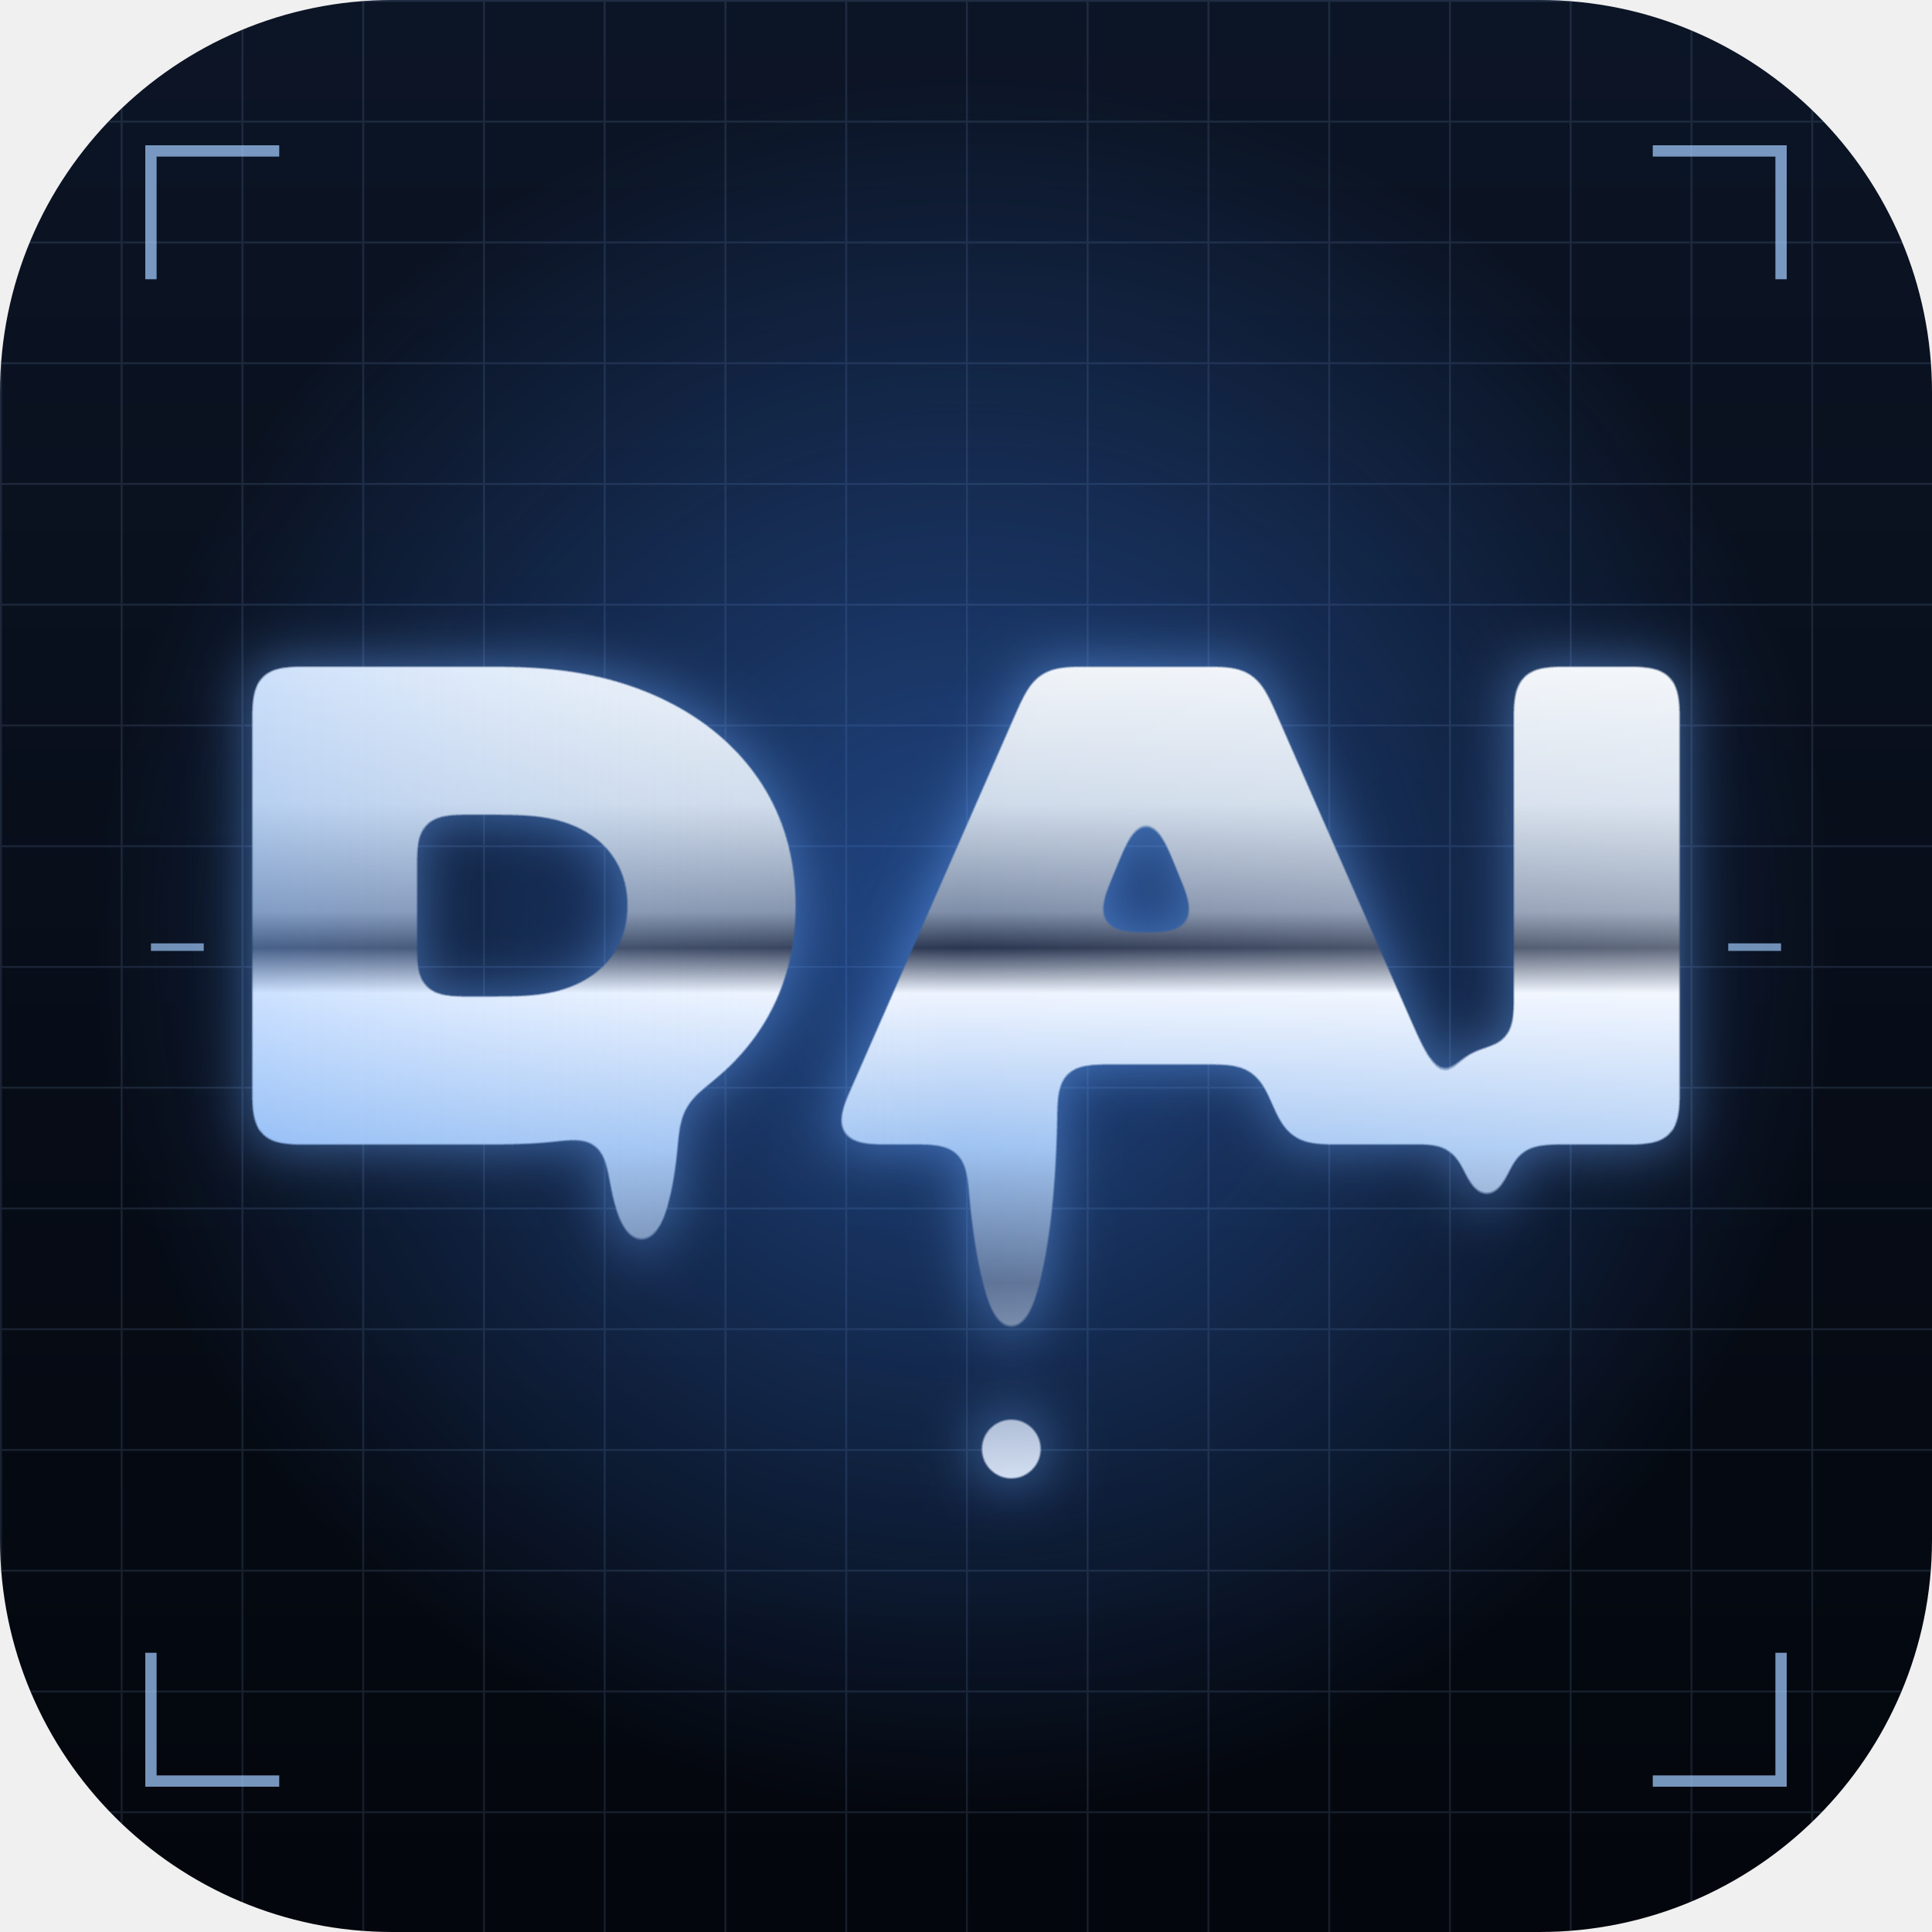
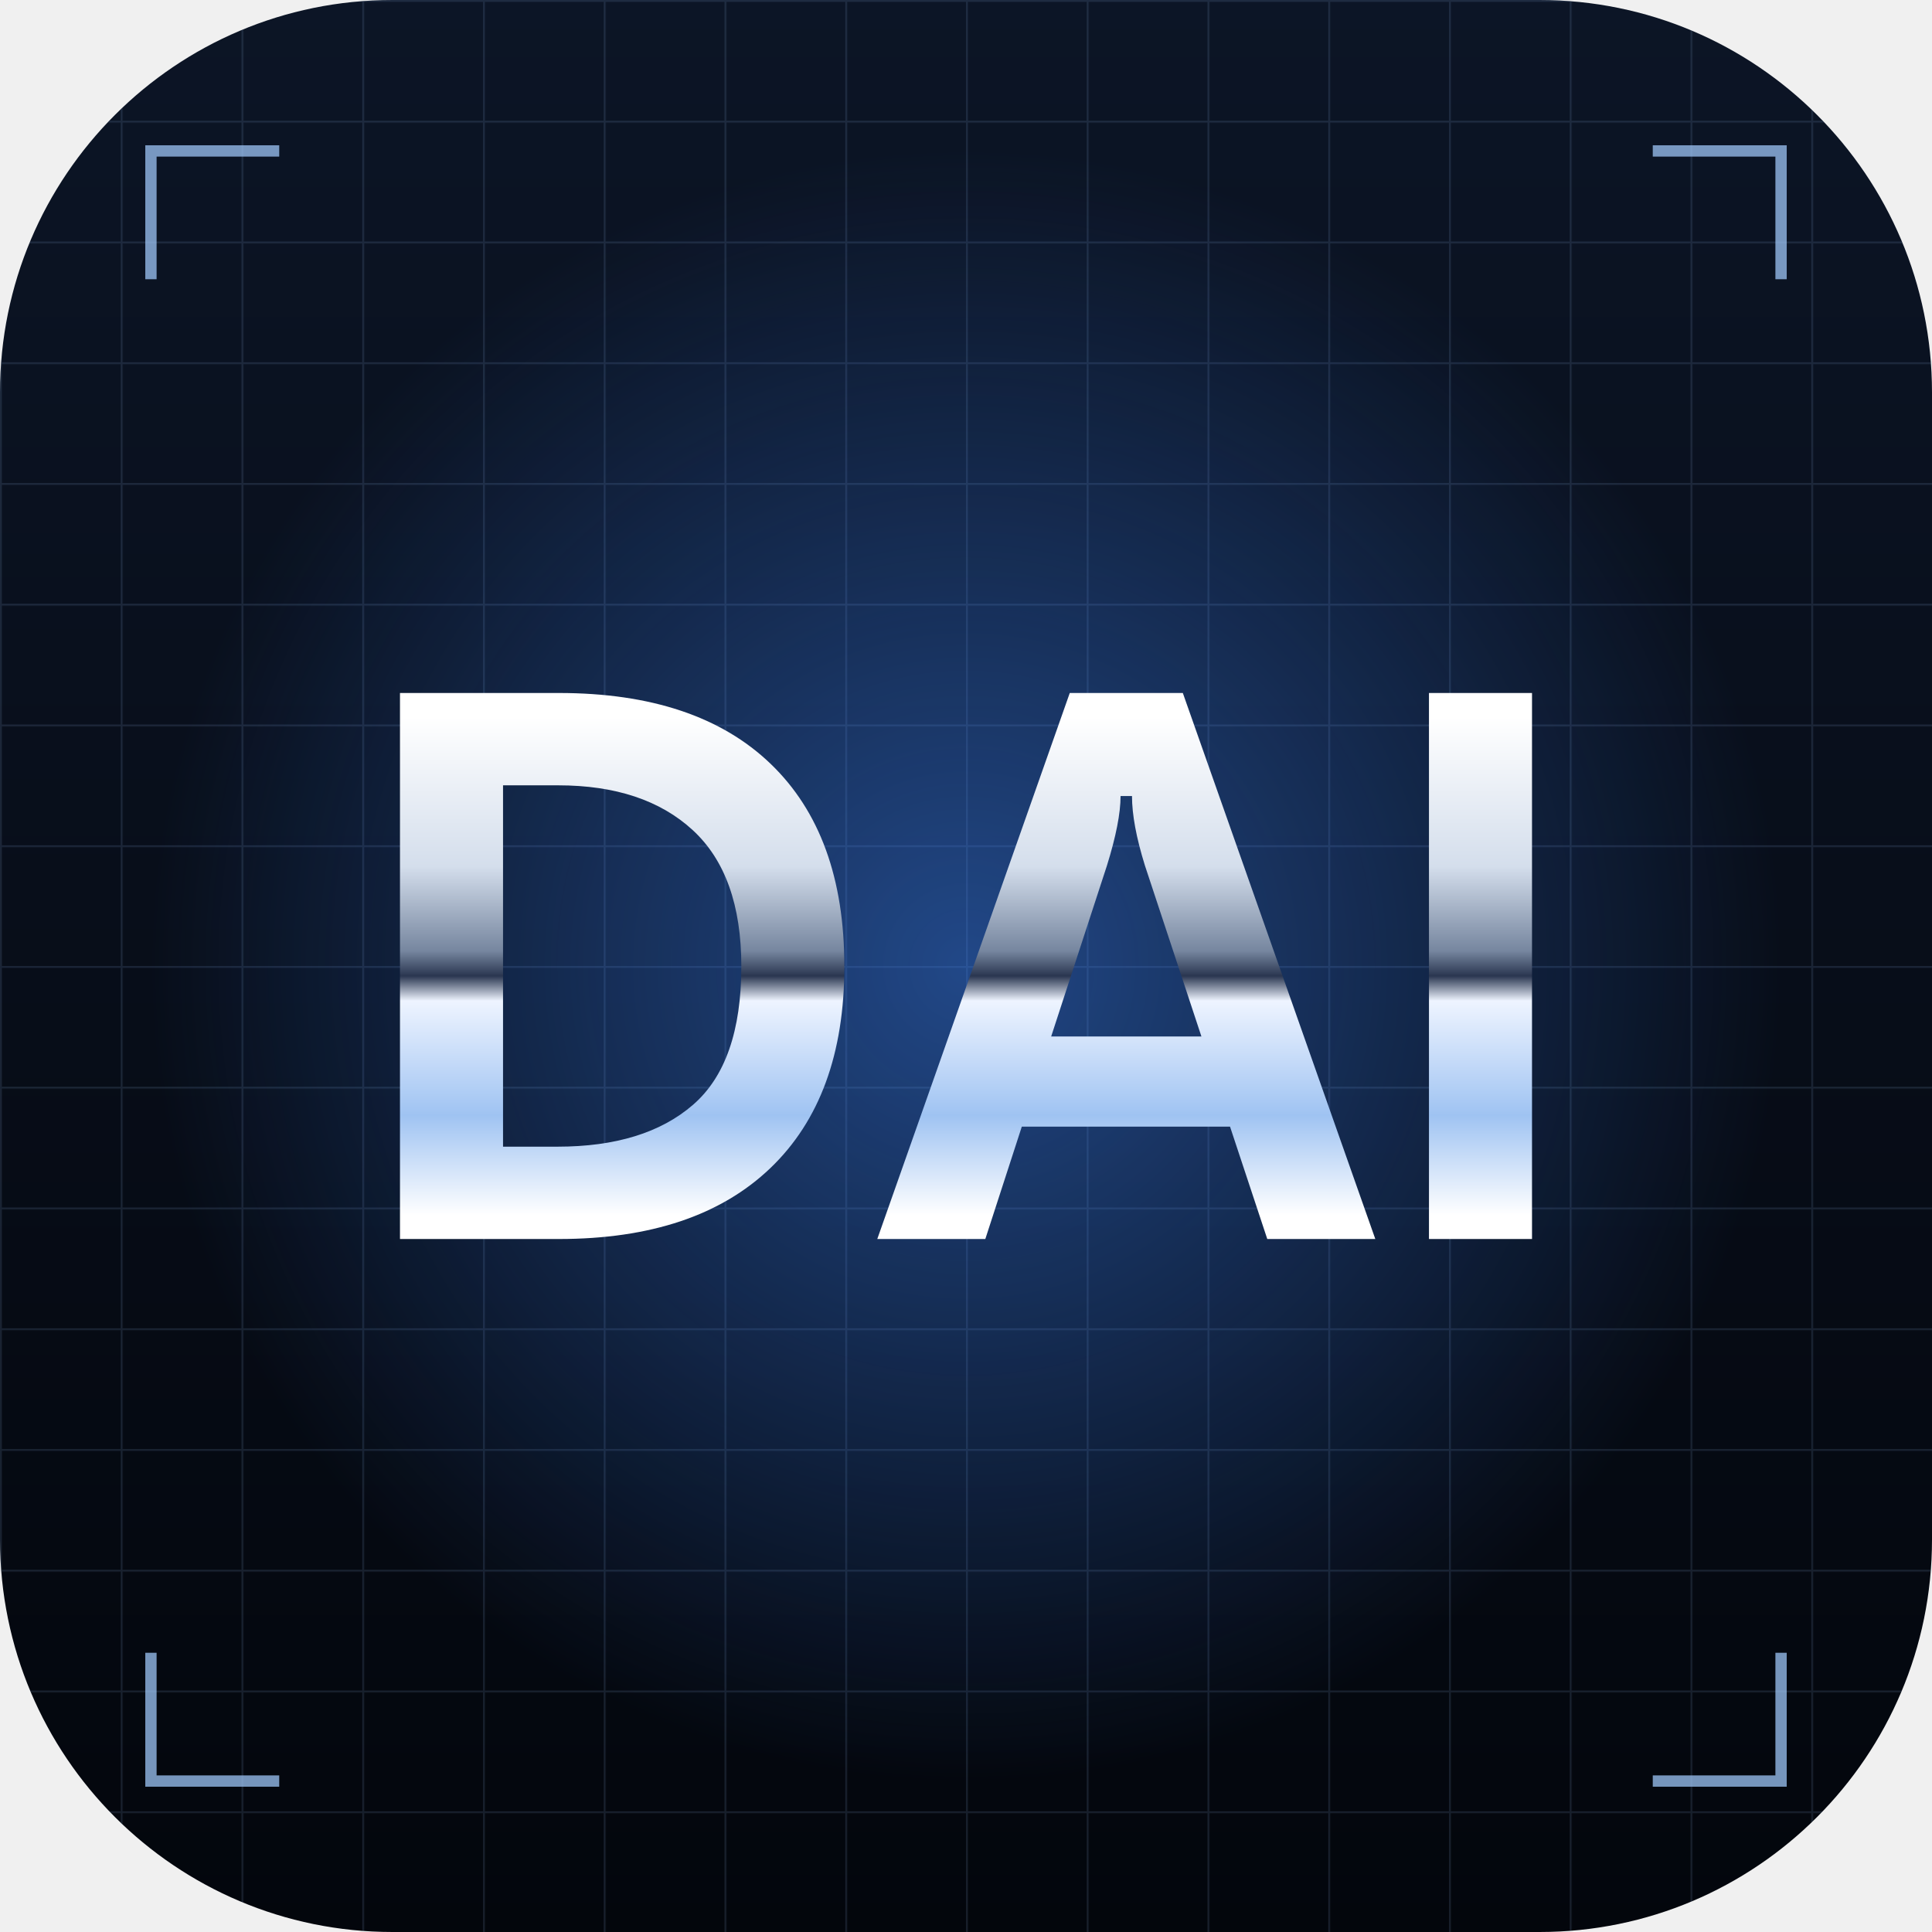
<svg xmlns="http://www.w3.org/2000/svg" viewBox="0 0 512 512" width="512" height="512">
  <defs>
+     <clipPath id="sq">
+       <rect width="512" height="512" rx="104" />
+     </clipPath>
    <linearGradient id="bg" x1="0" y1="0" x2="0" y2="1">
      <stop offset="0" stop-color="#0c1526" />
      <stop offset="1" stop-color="#03060c" />
    </linearGradient>
    <radialGradient id="halo" cx=".5" cy=".5" r=".5">
      <stop offset="0" stop-color="#3b82f6" stop-opacity=".5" />
      <stop offset="1" stop-color="#3b82f6" stop-opacity="0" />
    </radialGradient>
-     <linearGradient id="chrome" x1="0" y1="160" x2="0" y2="400" gradientUnits="userSpaceOnUse">
+     <linearGradient id="chrome" x1="0" y1="190" x2="0" y2="322" gradientUnits="userSpaceOnUse">
      <stop offset="0" stop-color="#ffffff" />
-       <stop offset=".22" stop-color="#cfdbea" />
-       <stop offset=".34" stop-color="#7f8ea8" />
-       <stop offset=".38" stop-color="#2a3650" />
-       <stop offset=".43" stop-color="#eef4ff" />
-       <stop offset=".6" stop-color="#9fc3f2" />
-       <stop offset=".75" stop-color="#5d7397" />
-       <stop offset="1" stop-color="#e4eeff" />
-     </linearGradient>
-     <linearGradient id="sheen" x1="0" y1="0" x2="1" y2="0">
-       <stop offset="0" stop-color="#5aa0ff" stop-opacity=".45" />
-       <stop offset=".5" stop-color="#ffffff" stop-opacity="0" />
-       <stop offset="1" stop-color="#ffffff" stop-opacity=".35" />
+       <stop offset=".3" stop-color="#d4deec" />
+       <stop offset=".47" stop-color="#76869f" />
+       <stop offset=".52" stop-color="#2a3650" />
+       <stop offset=".57" stop-color="#eef4ff" />
+       <stop offset=".8" stop-color="#9fc3f2" />
+       <stop offset="1" stop-color="#ffffff" />
    </linearGradient>
    <pattern id="grid" width="32" height="32" patternUnits="userSpaceOnUse">
      <path d="M32 0H0V32" fill="none" stroke="#8fb4e6" stroke-width="1" opacity=".14" />
    </pattern>
-     <filter id="goo" x="-10%" y="-20%" width="120%" height="150%">
-       <feGaussianBlur stdDeviation="5" />
-       <feColorMatrix values="1 0 0 0 0  0 1 0 0 0  0 0 1 0 0  0 0 0 22 -10" />
-     </filter>
-     <filter id="glow" x="-30%" y="-30%" width="160%" height="160%">
-       <feGaussianBlur stdDeviation="8" />
-     </filter>
-     <mask id="metal" maskUnits="userSpaceOnUse" x="0" y="0" width="512" height="512">
-       <g fill="#fff" filter="url(#goo)">
-         <path d="M67.2 177L134.1 177Q157.1 177 174.3 184.8Q191.5 192.6 201.1 206.7Q210.7 220.8 210.7 240Q210.7 259 201.1 273.2Q191.5 287.4 174.3 295.2Q157.1 303 134.1 303L67.2 303L67.2 177M110.2 196.3L110.2 283.7L90.7 264.4L137.4 264.4Q146.7 264.4 153.3 261.4Q159.9 258.5 163.5 253Q167 247.6 167 240Q167 232.3 163.5 226.9Q159.9 221.5 153.3 218.6Q146.7 215.6 137.4 215.6L90.7 215.6L110.2 196.3M345.9 281.8L260 281.8L260 247.4L345.9 247.4L345.9 281.8M274.8 177L332.6 177L387.9 303L341.7 303L298.2 196.2L309.3 196.2L265.7 303L219.5 303L274.8 177M401.5 303L401.5 177L444.8 177L444.8 303" />
-         <path d="M160 278 L160 288 C160 313.3 164 327.1 170 334 C176 327.1 180 313.3 180 288 L180 278 Z" />
-         <path d="M256 278 L256 288 C256 326.5 260.8 347.5 268 358 C275.2 347.5 280 326.5 280 288 L280 278 Z" />
-         <path d="M386 278 L386 288 C386 306.7 389.2 316.9 394 322 C398.8 316.9 402 306.7 402 288 L402 278 Z" />
-         <circle cx="268" cy="384" r="9" />
-       </g>
-     </mask>
-     <clipPath id="sq">
-       <rect width="512" height="512" rx="104" />
-     </clipPath>
  </defs>
  <g clip-path="url(#sq)">
    <rect width="512" height="512" fill="url(#bg)" />
    <rect width="512" height="512" fill="url(#grid)" />
-     <circle cx="256" cy="250" r="230" fill="url(#halo)" />
-     <g fill="#6aa8ff" opacity=".6" filter="url(#glow)">
-       <path d="M67.2 177L134.1 177Q157.1 177 174.3 184.8Q191.5 192.6 201.1 206.7Q210.7 220.8 210.7 240Q210.7 259 201.1 273.2Q191.5 287.4 174.3 295.2Q157.1 303 134.1 303L67.2 303L67.2 177M110.2 196.3L110.2 283.7L90.7 264.4L137.4 264.4Q146.7 264.4 153.3 261.4Q159.9 258.5 163.5 253Q167 247.6 167 240Q167 232.3 163.5 226.9Q159.9 221.5 153.3 218.6Q146.7 215.6 137.4 215.6L90.7 215.6L110.2 196.3M345.9 281.8L260 281.8L260 247.4L345.9 247.4L345.9 281.8M274.8 177L332.6 177L387.9 303L341.7 303L298.2 196.2L309.3 196.2L265.7 303L219.5 303L274.8 177M401.5 303L401.5 177L444.8 177L444.8 303" />
-       <path d="M160 278 L160 288 C160 313.3 164 327.1 170 334 C176 327.1 180 313.3 180 288 L180 278 Z" />
-       <path d="M256 278 L256 288 C256 326.5 260.8 347.5 268 358 C275.2 347.5 280 326.5 280 288 L280 278 Z" />
-       <path d="M386 278 L386 288 C386 306.7 389.2 316.9 394 322 C398.8 316.9 402 306.7 402 288 L402 278 Z" />
-       <circle cx="268" cy="384" r="9" />
-     </g>
-     <rect width="512" height="512" fill="url(#chrome)" mask="url(#metal)" />
-     <rect width="512" height="512" fill="url(#sheen)" mask="url(#metal)" />
+     <circle cx="256" cy="256" r="220" fill="url(#halo)" />
    <path d="M40 74V40H74" fill="none" stroke="#9cc4f5" stroke-width="3" opacity=".75" />
    <path d="M472 74V40H438" fill="none" stroke="#9cc4f5" stroke-width="3" opacity=".75" />
    <path d="M40 438V472H74" fill="none" stroke="#9cc4f5" stroke-width="3" opacity=".75" />
    <path d="M472 438V472H438" fill="none" stroke="#9cc4f5" stroke-width="3" opacity=".75" />
-     <rect x="40" y="250" width="14" height="2" fill="#9cc4f5" opacity=".7" />
-     <rect x="458" y="250" width="14" height="2" fill="#9cc4f5" opacity=".7" />
+     <path d="M148.10 328.35L106.00 328.35L106.00 183.65L148.10 183.65Q184.70 183.65 204.23 202.43Q223.76 221.20 223.76 256.09L223.76 256.09Q223.76 290.80 204.14 309.57Q184.51 328.35 148.10 328.35L148.10 328.35ZM133.31 303.88L147.72 303.88Q170.85 303.88 183.65 292.79Q196.46 281.70 196.46 256.09L196.46 256.09Q196.46 231.82 183.56 219.97Q170.66 208.12 147.91 208.12L147.91 208.12L133.31 208.12L133.31 303.88ZM270.79 298.57L261.12 328.35L232.49 328.35L283.50 183.65L313.46 183.65L364.47 328.35L335.84 328.35L325.97 298.57L270.79 298.57ZM293.36 229.36L278.57 274.68L318.39 274.68L303.41 229.36Q299.99 218.36 299.99 210.96L299.99 210.96L296.96 210.96Q296.96 217.79 293.36 229.36L293.36 229.36ZM406 183.65L406 328.35L378.69 328.35L378.69 183.65L406 183.65Z" fill="url(#chrome)" />
  </g>
</svg>
